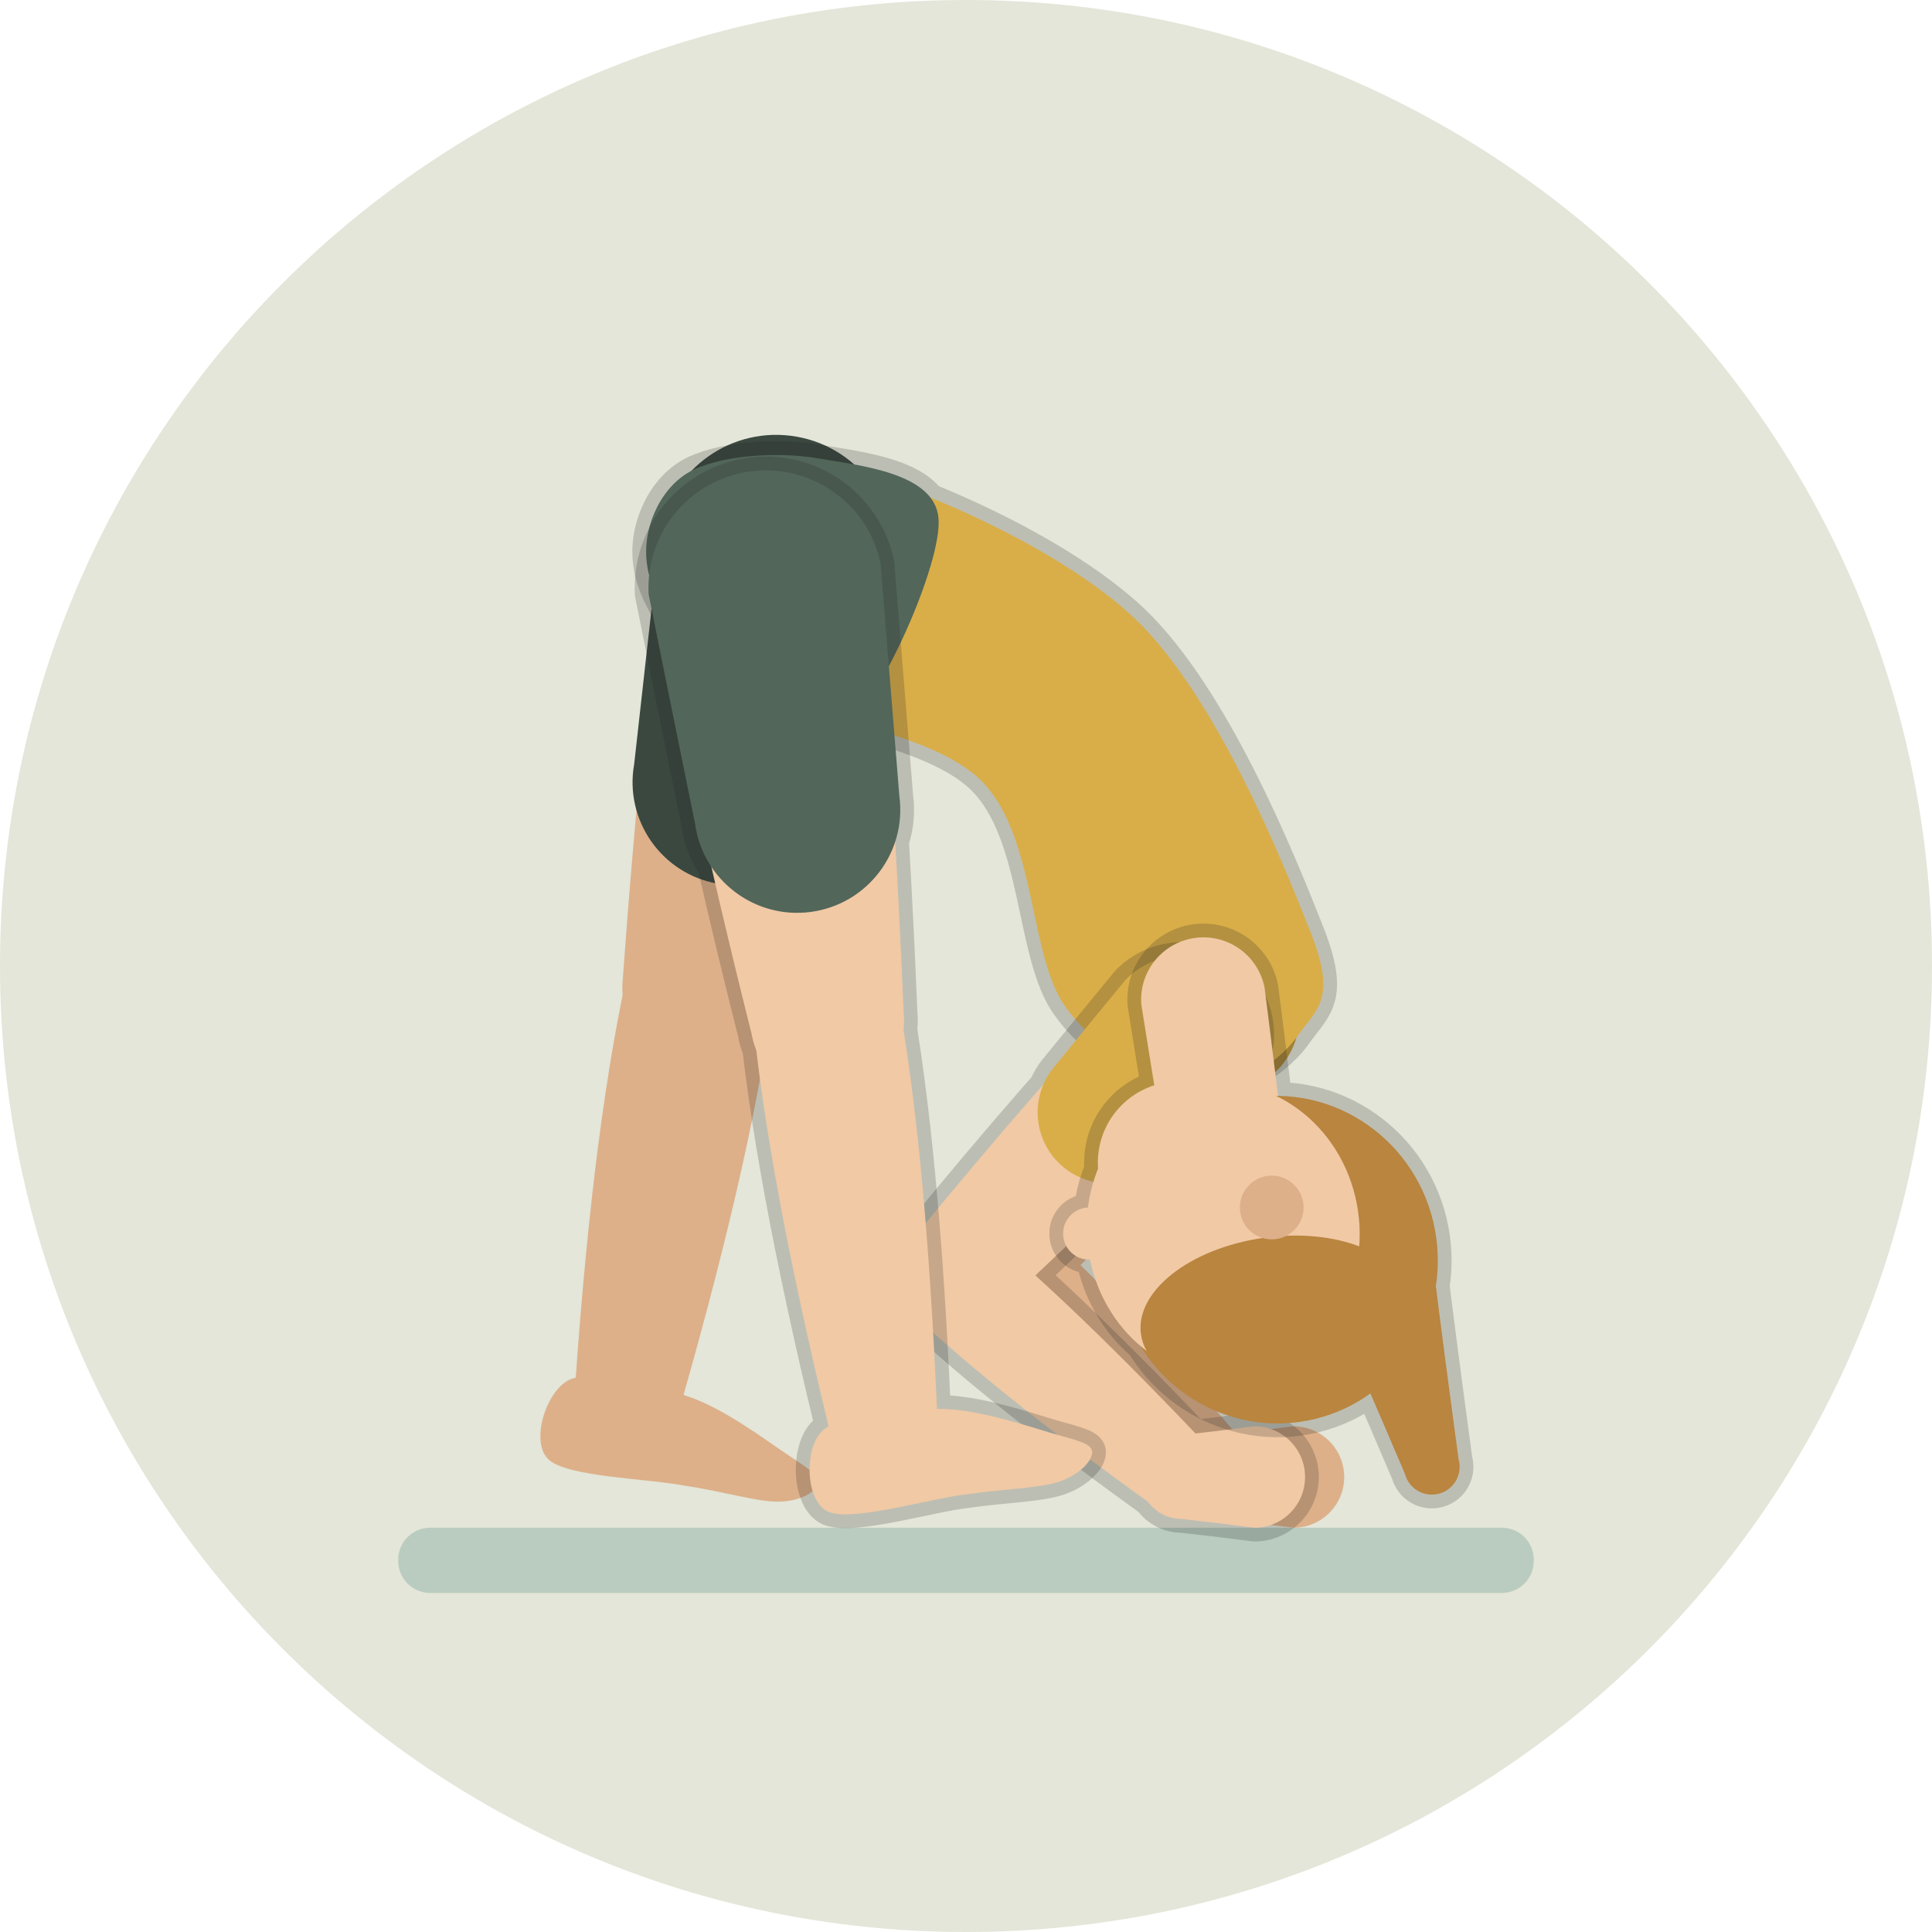
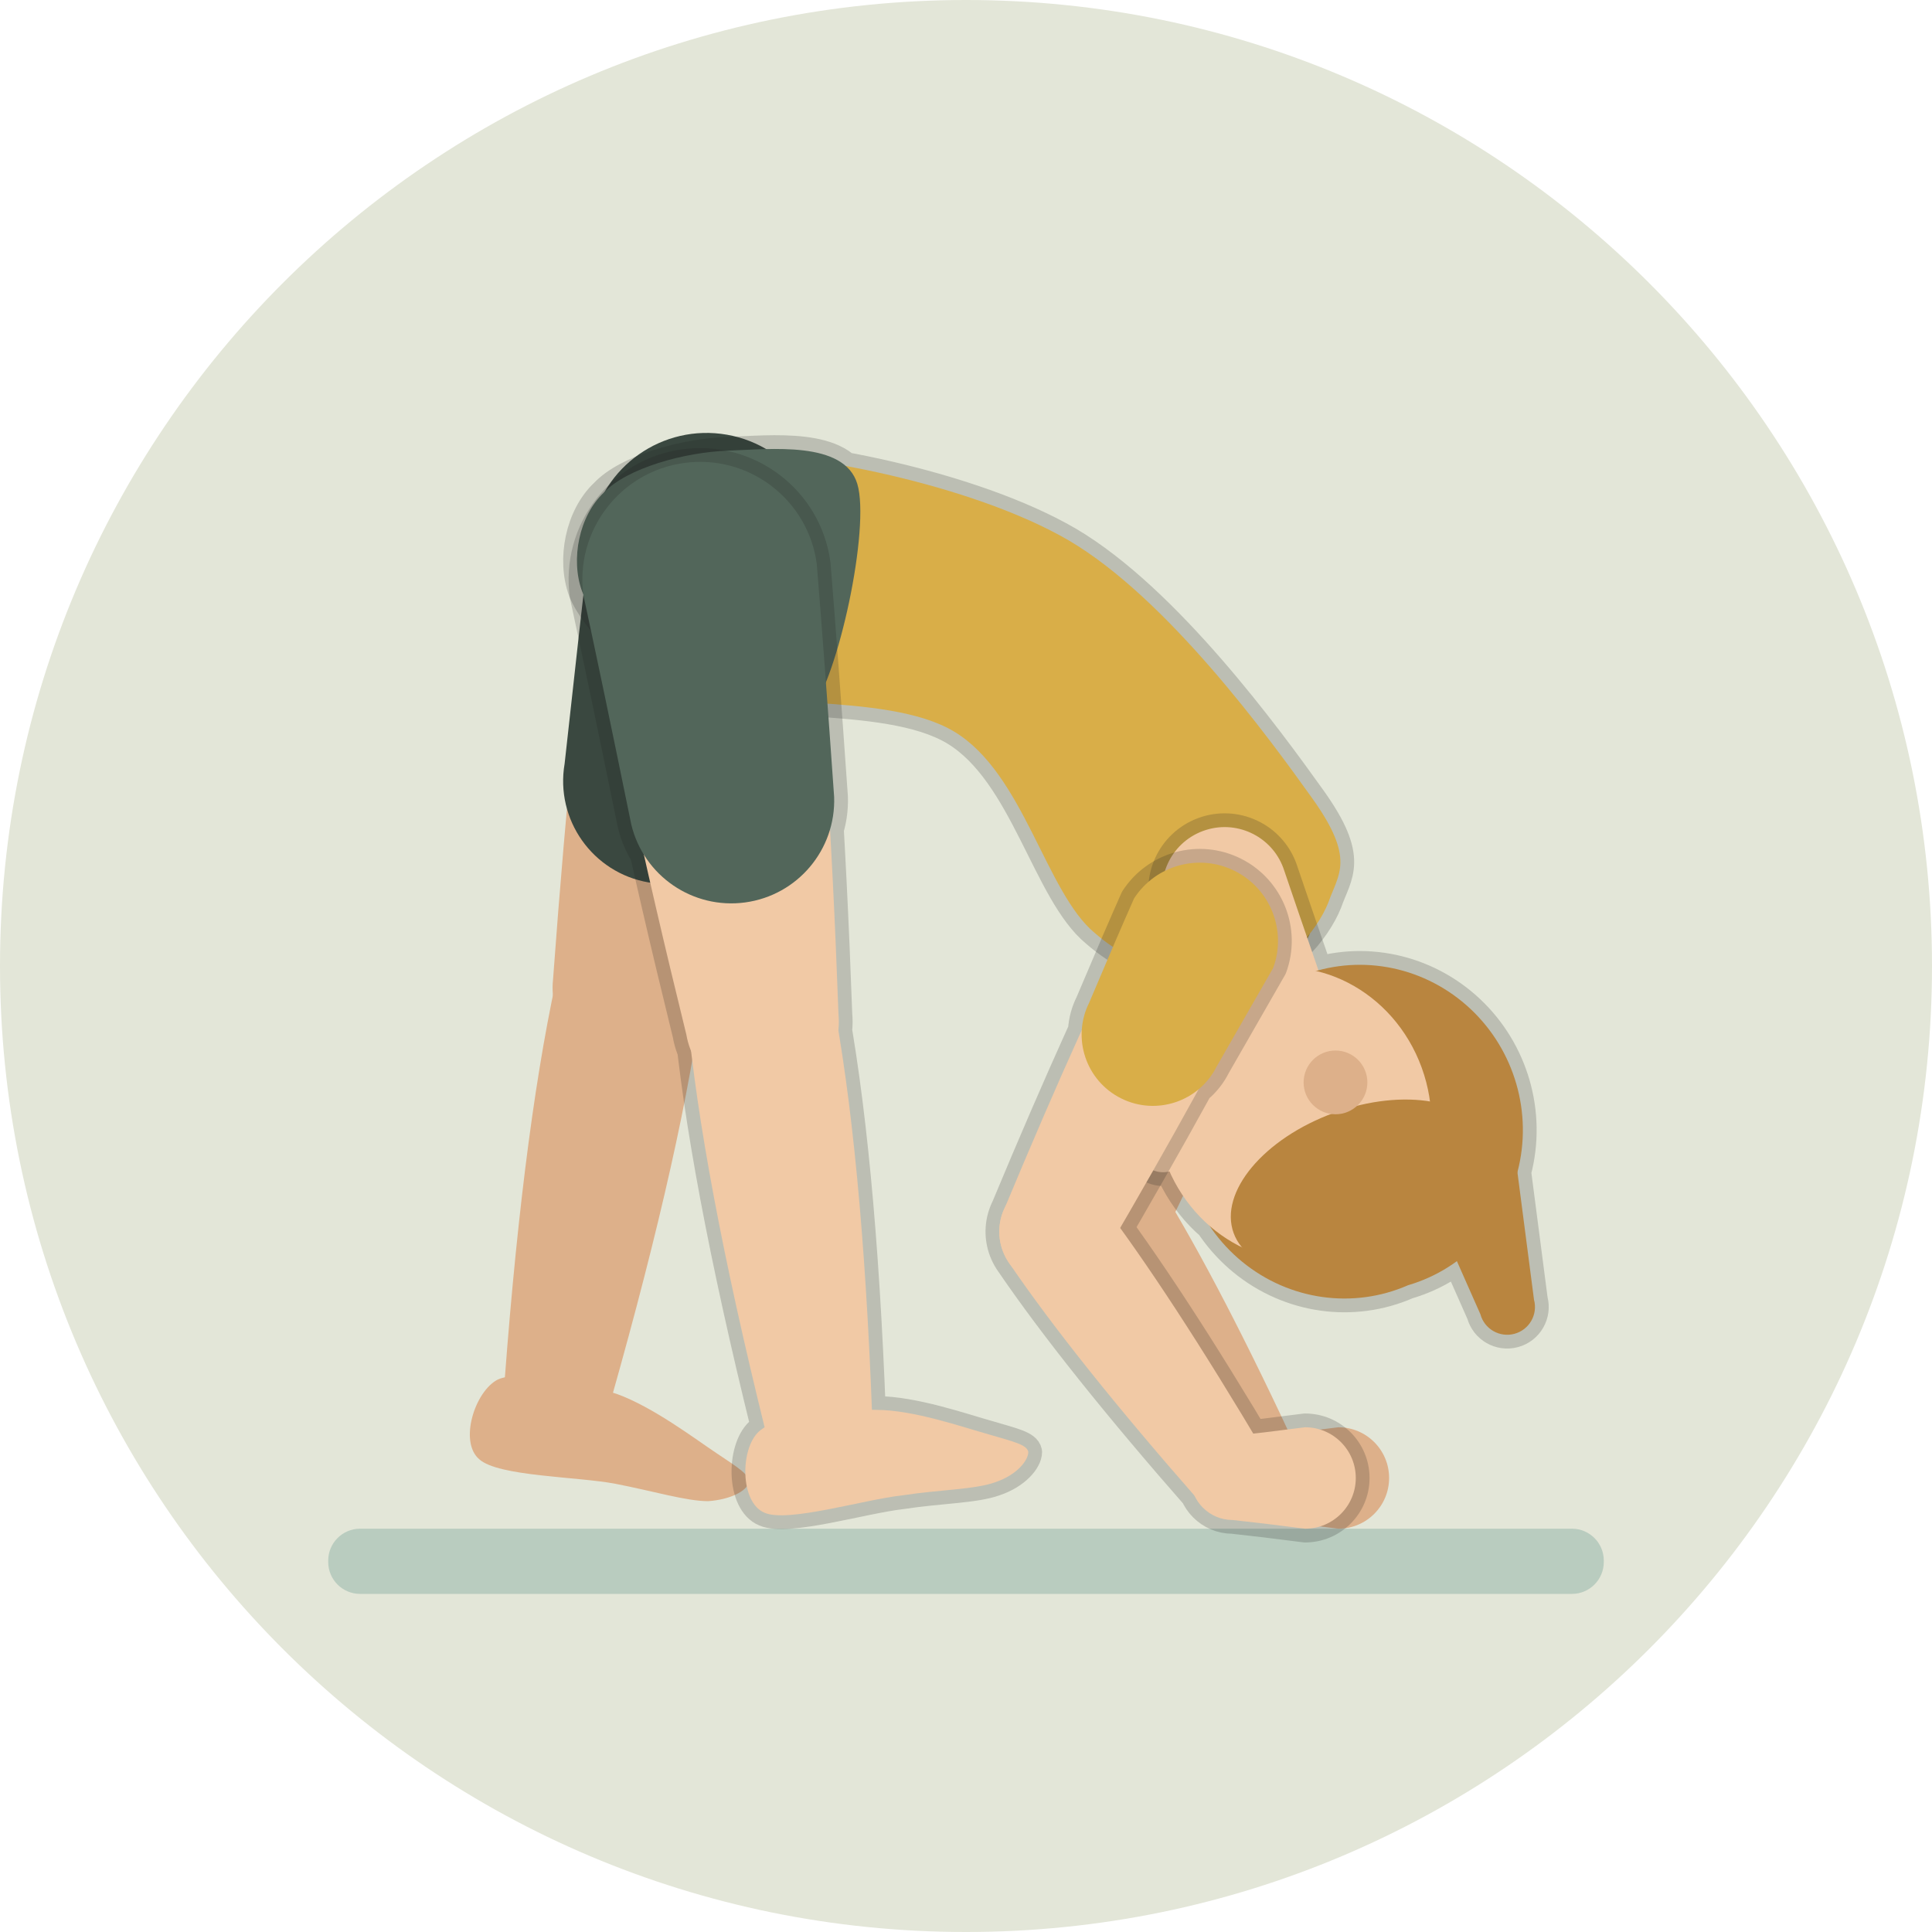
<svg xmlns="http://www.w3.org/2000/svg" viewBox="0 0 200 200" width="400" height="400" role="img" aria-label="Figure facing forward in a wide stance, folded forward with hands on the floor between the feet.">
  <circle cx="100" cy="100" r="100" fill="#E3E6D8" />
  <clipPath id="c1mohr8h">
    <circle cx="100" cy="100" r="100" />
  </clipPath>
  <g clip-path="url(#c1mohr8h)">
-     <g transform="translate(100.0 158.9) scale(1.500)">
-       <rect x="-39.182" y="-0.5" width="78.363" height="4.5" rx="2.2" fill="#B9CCBF" />
+     <g transform="translate(100.0 159.0) scale(1.500)">
+       <rect x="-44.015" y="-0.5" width="88.031" height="4.5" rx="2.2" fill="#B9CCBF" />
      <g>
-         <path d="M14.1 -39.0Q8.3 -32.4 -0.4 -21.0A3.8 3.8 0 0 0 5.3 -16.0Q15.4 -26.1 21.1 -32.8A4.7 4.7 0 0 0 14.1 -39.0Z" fill="#DDB08A" />
-         <path d="M13.5 -39.4Q11.7 -37.1 8.8 -33.2A4.9 4.9 0 0 0 16.1 -26.7Q19.6 -30.2 21.7 -32.3A5.4 5.4 0 0 0 13.5 -39.4Z" fill="#C29A3C" />
-         <path d="M-0.2 -15.8Q5.4 -10.1 15.7 -2.0A2.8 2.8 0 0 0 19.5 -6.0Q11.0 -15.9 5.1 -21.3A3.8 3.8 0 0 0 -0.2 -15.8Z" fill="#DDB08A" />
-         <path d="M17.6 -1.1Q19.5 -0.9 22.6 -0.5A3.5 3.5 0 0 0 22.6 -7.5Q19.5 -7.1 17.6 -6.9A2.9 2.9 0 0 0 17.6 -1.1Z" fill="#DDB08A" />
+         <path d="M14.3 -45.3Q11.0 -37.2 6.6 -23.6A3.8 3.8 0 0 0 13.7 -20.8Q19.9 -33.6 23.0 -41.8A4.7 4.7 0 0 0 14.3 -45.3Z" fill="#DDB08A" />
+         <path d="M13.7 -45.5Q12.7 -42.7 11.2 -38.1A4.9 4.9 0 0 0 20.3 -34.4Q22.4 -38.8 23.7 -41.5A5.4 5.4 0 0 0 13.7 -45.5Z" fill="#C29A3C" />
+         <path d="M6.9 -20.3Q10.7 -13.2 18.3 -2.6A2.8 2.8 0 0 0 23.1 -5.4Q17.6 -17.3 13.4 -24.1A3.8 3.8 0 0 0 6.9 -20.3Z" fill="#DDB08A" />
+         <path d="M20.7 -1.1Q22.6 -0.9 25.7 -0.5A3.5 3.5 0 0 0 25.7 -7.5Q22.6 -7.1 20.7 -6.9A2.9 2.9 0 0 0 20.7 -1.1Z" fill="#DDB08A" />
      </g>
      <g>
-         <path d="M-23.5 -38.2Q-25.9 -27.0 -27.1 -8.4A3.5 3.5 0 0 0 -20.2 -7.2Q-15.0 -25.1 -13.4 -36.4A5.1 5.1 0 0 0 -23.5 -38.2Z" fill="#DDB08A" />
-         <path d="M-20.5 -69.1Q-22.3 -57.5 -23.7 -38.2A5.3 5.3 0 0 0 -13.3 -36.4Q-8.0 -55.0 -5.7 -66.5A7.5 7.5 0 0 0 -20.5 -69.1Z" fill="#DDB08A" />
-         <path d="M-21.1 -69.2Q-21.8 -63.1 -22.9 -53.2A7.1 7.1 0 0 0 -8.9 -50.7Q-6.6 -60.5 -5.1 -66.4A8.1 8.1 0 0 0 -21.1 -69.2Z" fill="#3A4840" />
-         <path d="M-23.7 -4.2A3.6 3.6 0.0 1 0 -23.7 -11.4A3.6 3.6 0.0 1 0 -23.7 -4.2Z" fill="#DDB08A" />
-         <path d="M-27.4 -10.7C-29.0 -9.9 -30.1 -6.4 -28.8 -5.2C-27.5 -4.0 -22.0 -3.9 -19.4 -3.4C-16.7 -3.0 -14.5 -2.3 -13.0 -2.3C-11.4 -2.3 -10.3 -3.0 -10.2 -3.6C-10.1 -4.1 -10.9 -4.6 -12.4 -5.6C-13.9 -6.6 -16.8 -8.8 -19.3 -9.6C-21.8 -10.5 -25.9 -11.4 -27.4 -10.7Z" fill="#DDB08A" />
+         <path d="M-28.3 -38.3Q-30.7 -27.2 -32.0 -8.5A3.5 3.5 0 0 0 -25.1 -7.3Q-19.9 -25.3 -18.3 -36.5A5.1 5.1 0 0 0 -28.3 -38.3Z" fill="#DDB08A" />
+         <path d="M-25.3 -69.3Q-27.1 -57.6 -28.5 -38.4A5.3 5.3 0 0 0 -18.1 -36.5Q-12.8 -55.1 -10.5 -66.7A7.5 7.5 0 0 0 -25.3 -69.3Z" fill="#DDB08A" />
+         <path d="M-25.9 -69.4Q-26.6 -63.3 -27.7 -53.3A7.1 7.1 0 0 0 -13.7 -50.9Q-11.4 -60.6 -9.9 -66.6A8.1 8.1 0 0 0 -25.9 -69.4Z" fill="#3A4840" />
+         <path d="M-28.5 -4.3A3.6 3.6 0.0 1 0 -28.5 -11.5A3.6 3.6 0.0 1 0 -28.5 -4.3Z" fill="#DDB08A" />
+         <path d="M-32.3 -10.8C-33.9 -10.0 -35.0 -6.5 -33.6 -5.3C-32.3 -4.1 -26.8 -4.1 -24.2 -3.6C-21.6 -3.1 -19.3 -2.4 -17.8 -2.4C-16.3 -2.5 -15.1 -3.1 -15.0 -3.7C-14.9 -4.2 -15.7 -4.7 -17.2 -5.7C-18.7 -6.7 -21.6 -8.9 -24.1 -9.8C-26.6 -10.6 -30.7 -11.5 -32.3 -10.8Z" fill="#DDB08A" />
      </g>
      <g>
-         <path d="M-10.3 -74.1C-5.1 -73.1 6.0 -68.6 11.7 -63.2C17.3 -57.8 21.8 -46.6 23.7 -41.8C25.6 -37.1 24.3 -36.4 23.0 -34.6C21.8 -32.8 18.9 -30.7 16.2 -31.0C13.5 -31.3 9.4 -32.9 6.9 -36.4C4.3 -39.9 4.9 -48.3 1.0 -52.1C-3.0 -56.0 -13.4 -56.5 -16.8 -59.4C-20.2 -62.3 -20.5 -67.1 -19.4 -69.6C-18.3 -72.0 -15.5 -75.2 -10.3 -74.1ZM-10.2 -74.3C-7.3 -73.8 -2.2 -73.3 -1.9 -70.2C-1.6 -67.1 -6.0 -57.3 -8.5 -55.5C-11.0 -53.6 -14.7 -57.3 -17.0 -59.2C-19.2 -61.1 -21.7 -64.5 -22.0 -66.9C-22.4 -69.3 -21.2 -72.1 -19.2 -73.3C-17.2 -74.5 -13.1 -74.8 -10.2 -74.3Z" fill="#1E1F1D" stroke="#1E1F1D" stroke-width="1.9" stroke-linejoin="round" opacity="0.2" />
-         <path d="M-10.3 -74.1C-5.1 -73.1 6.0 -68.6 11.7 -63.2C17.3 -57.8 21.8 -46.6 23.7 -41.8C25.6 -37.1 24.3 -36.4 23.0 -34.6C21.8 -32.8 18.9 -30.7 16.2 -31.0C13.5 -31.3 9.4 -32.9 6.9 -36.4C4.3 -39.9 4.9 -48.3 1.0 -52.1C-3.0 -56.0 -13.4 -56.5 -16.8 -59.4C-20.2 -62.3 -20.5 -67.1 -19.4 -69.6C-18.3 -72.0 -15.5 -75.2 -10.3 -74.1Z" fill="#D9AE48" />
-         <path d="M-10.2 -74.3C-7.3 -73.8 -2.2 -73.3 -1.9 -70.2C-1.6 -67.1 -6.0 -57.3 -8.5 -55.5C-11.0 -53.6 -14.7 -57.3 -17.0 -59.2C-19.2 -61.1 -21.7 -64.5 -22.0 -66.9C-22.4 -69.3 -21.2 -72.1 -19.2 -73.3C-17.2 -74.5 -13.1 -74.8 -10.2 -74.3Z" fill="#52665A" />
+         <path d="M-16.5 -74.7C-11.2 -74.8 0.4 -72.6 7.1 -68.7C13.9 -64.7 20.9 -55.1 23.9 -50.9C26.9 -46.7 25.7 -45.7 25.0 -43.7C24.2 -41.7 21.9 -39.0 19.2 -38.6C16.5 -38.2 12.2 -38.7 8.9 -41.6C5.5 -44.4 4.0 -52.6 -0.8 -55.5C-5.6 -58.4 -15.9 -56.8 -19.8 -59.0C-23.8 -61.1 -25.0 -65.7 -24.5 -68.3C-23.9 -71.0 -21.8 -74.7 -16.5 -74.7ZM-16.4 -74.9C-13.5 -75.0 -8.4 -75.6 -7.5 -72.6C-6.6 -69.6 -8.8 -59.2 -10.8 -56.8C-12.9 -54.5 -17.3 -57.3 -19.9 -58.7C-22.5 -60.1 -25.6 -63.0 -26.5 -65.2C-27.3 -67.4 -26.7 -70.4 -25.0 -72.0C-23.4 -73.7 -19.4 -74.8 -16.4 -74.9Z" fill="#1E1F1D" stroke="#1E1F1D" stroke-width="1.9" stroke-linejoin="round" opacity="0.2" />
+         <path d="M-16.5 -74.7C-11.2 -74.8 0.4 -72.6 7.1 -68.7C13.9 -64.7 20.9 -55.1 23.9 -50.9C26.9 -46.7 25.7 -45.7 25.0 -43.7C24.2 -41.7 21.9 -39.0 19.2 -38.6C16.5 -38.2 12.2 -38.7 8.9 -41.6C5.5 -44.4 4.0 -52.6 -0.8 -55.5C-5.6 -58.4 -15.9 -56.8 -19.8 -59.0C-23.8 -61.1 -25.0 -65.7 -24.5 -68.3C-23.9 -71.0 -21.8 -74.7 -16.5 -74.7Z" fill="#D9AE48" />
+         <path d="M-16.4 -74.9C-13.5 -75.0 -8.4 -75.6 -7.5 -72.6C-6.6 -69.6 -8.8 -59.2 -10.8 -56.8C-12.9 -54.5 -17.3 -57.3 -19.9 -58.7C-22.5 -60.1 -25.6 -63.0 -26.5 -65.2C-27.3 -67.4 -26.7 -70.4 -25.0 -72.0C-23.4 -73.7 -19.4 -74.8 -16.4 -74.9Z" fill="#52665A" />
      </g>
      <g>
-         <path d="M11.5 -37.8Q5.4 -31.5 -3.7 -20.4A3.8 3.8 0 0 0 1.9 -15.2Q12.3 -24.9 18.3 -31.3A4.7 4.7 0 0 0 11.5 -37.8ZM11.0 -38.3Q9.1 -36.0 6.0 -32.2A4.9 4.9 0 0 0 13.1 -25.5Q16.6 -28.8 18.8 -30.8A5.4 5.4 0 0 0 11.0 -38.3ZM-3.4 -15.0Q2.5 -9.5 13.1 -1.9A2.8 2.8 0 0 0 16.7 -6.1Q7.7 -15.6 1.6 -20.7A3.8 3.8 0 0 0 -3.4 -15.0ZM14.9 -1.1Q16.8 -0.9 19.9 -0.5A3.5 3.5 0 0 0 19.9 -7.5Q16.8 -7.1 14.9 -6.9A2.9 2.9 0 0 0 14.9 -1.1Z" fill="#1E1F1D" stroke="#1E1F1D" stroke-width="1.9" stroke-linejoin="round" opacity="0.2" />
-         <path d="M11.5 -37.8Q5.4 -31.5 -3.7 -20.4A3.8 3.8 0 0 0 1.9 -15.2Q12.3 -24.9 18.3 -31.3A4.7 4.7 0 0 0 11.5 -37.8Z" fill="#F1C9A5" />
-         <path d="M11.0 -38.3Q9.1 -36.0 6.0 -32.2A4.9 4.9 0 0 0 13.1 -25.5Q16.6 -28.8 18.8 -30.8A5.4 5.4 0 0 0 11.0 -38.3Z" fill="#D9AE48" />
-         <path d="M-3.4 -15.0Q2.5 -9.5 13.1 -1.9A2.8 2.8 0 0 0 16.7 -6.1Q7.7 -15.6 1.6 -20.7A3.8 3.8 0 0 0 -3.4 -15.0Z" fill="#F1C9A5" />
-         <path d="M14.9 -1.1Q16.8 -0.9 19.9 -0.5A3.5 3.5 0 0 0 19.9 -7.5Q16.8 -7.1 14.9 -6.9A2.9 2.9 0 0 0 14.9 -1.1Z" fill="#F1C9A5" />
+         <path d="M13.8 -43.1Q16.1 -37.3 19.8 -27.7A4.0 4.0 0 0 0 27.3 -30.5Q23.9 -40.2 21.9 -46.1A4.3 4.3 0 0 0 13.8 -43.1ZM30.5 -26.6Q32.4 -22.3 35.5 -15.3A1.9 1.9 0 0 0 39.2 -16.3Q38.2 -24.0 37.6 -28.6A3.7 3.7 0 0 0 30.5 -26.6ZM22.8 -38.5A11.1 11.3 160.0 1 0 30.5 -17.3A11.1 11.3 160.0 1 0 22.8 -38.5ZM19.1 -38.7A9.4 10.2 160.0 1 0 26.1 -19.5A9.4 10.2 160.0 1 0 19.1 -38.7ZM18.6 -27.4A5.6 5.6 0.0 1 0 18.6 -38.6A5.6 5.6 0.0 1 0 18.6 -27.4ZM13.6 -25.1A1.8 1.8 0.0 1 0 13.6 -28.7A1.8 1.8 0.0 1 0 13.6 -25.1ZM25.4 -29.2A9.3 5.4 160.0 1 0 29.1 -19.0A9.3 5.4 160.0 1 0 25.4 -29.2ZM25.5 -29.1A2.2 2.2 0.0 1 0 25.5 -33.5A2.2 2.2 0.0 1 0 25.5 -29.1Z" fill="#1E1F1D" stroke="#1E1F1D" stroke-width="1.9" stroke-linejoin="round" opacity="0.2" />
+         <path d="M13.8 -43.1Q16.1 -37.3 19.8 -27.7A4.0 4.0 0 0 0 27.3 -30.5Q23.9 -40.2 21.9 -46.1A4.3 4.3 0 0 0 13.8 -43.1Z" fill="#F1C9A5" />
+         <path d="M30.5 -26.6Q32.4 -22.3 35.5 -15.3A1.9 1.9 0 0 0 39.2 -16.3Q38.2 -24.0 37.6 -28.6A3.7 3.7 0 0 0 30.5 -26.6Z" fill="#B9853F" />
+         <path d="M22.8 -38.5A11.1 11.3 160.0 1 0 30.5 -17.3A11.1 11.3 160.0 1 0 22.8 -38.5Z" fill="#B9853F" />
+         <path d="M19.1 -38.7A9.4 10.2 160.0 1 0 26.1 -19.5A9.4 10.2 160.0 1 0 19.1 -38.7Z" fill="#F1C9A5" />
+         <path d="M18.6 -27.4A5.6 5.6 0.0 1 0 18.6 -38.6A5.6 5.6 0.0 1 0 18.6 -27.4Z" fill="#F1C9A5" />
+         <path d="M13.6 -25.1A1.8 1.8 0.0 1 0 13.6 -28.7A1.8 1.8 0.0 1 0 13.6 -25.1Z" fill="#F1C9A5" />
+         <path d="M25.4 -29.2A9.3 5.4 160.0 1 0 29.1 -19.0A9.3 5.4 160.0 1 0 25.4 -29.2Z" fill="#B9853F" />
+         <path d="M25.5 -29.1A2.2 2.2 0.0 1 0 25.5 -33.5A2.2 2.2 0.0 1 0 25.5 -29.1Z" fill="#DDB08A" />
      </g>
      <g>
-         <path d="M12.1 -36.6Q13.1 -30.4 14.7 -20.3A4.0 4.0 0 0 0 22.6 -21.4Q21.4 -31.6 20.6 -37.8A4.3 4.3 0 0 0 12.1 -36.6ZM25.1 -16.2Q27.1 -11.7 30.3 -4.2A1.9 1.9 0 0 0 34.0 -5.2Q32.9 -13.3 32.3 -18.2A3.7 3.7 0 0 0 25.1 -16.2ZM19.9 -30.2A11.1 11.3 172.0 1 0 23.0 -7.8A11.1 11.3 172.0 1 0 19.9 -30.2ZM16.3 -31.1A9.4 10.2 172.0 1 0 19.2 -10.9A9.4 10.2 172.0 1 0 16.3 -31.1ZM14.7 -20.1A5.6 5.6 0.0 1 0 14.7 -31.3A5.6 5.6 0.0 1 0 14.7 -20.1ZM8.5 -19.0A1.8 1.8 0.0 1 0 8.5 -22.6A1.8 1.8 0.0 1 0 8.5 -19.0ZM20.5 -20.5A9.3 5.4 172.0 1 0 22.1 -9.8A9.3 5.4 172.0 1 0 20.5 -20.5ZM21.1 -20.4A2.2 2.2 0.0 1 0 21.1 -24.8A2.2 2.2 0.0 1 0 21.1 -20.4Z" fill="#1E1F1D" stroke="#1E1F1D" stroke-width="1.9" stroke-linejoin="round" opacity="0.2" />
-         <path d="M12.1 -36.6Q13.1 -30.4 14.7 -20.3A4.0 4.0 0 0 0 22.6 -21.4Q21.4 -31.6 20.6 -37.8A4.3 4.3 0 0 0 12.1 -36.6Z" fill="#F1C9A5" />
-         <path d="M25.1 -16.2Q27.1 -11.7 30.3 -4.2A1.9 1.9 0 0 0 34.0 -5.2Q32.9 -13.3 32.3 -18.2A3.7 3.7 0 0 0 25.1 -16.2Z" fill="#B9853F" />
-         <path d="M19.9 -30.2A11.1 11.3 172.0 1 0 23.0 -7.8A11.1 11.3 172.0 1 0 19.9 -30.2Z" fill="#B9853F" />
-         <path d="M16.3 -31.1A9.4 10.2 172.0 1 0 19.2 -10.9A9.4 10.2 172.0 1 0 16.3 -31.1Z" fill="#F1C9A5" />
-         <path d="M14.7 -20.1A5.6 5.6 0.0 1 0 14.7 -31.3A5.6 5.6 0.0 1 0 14.7 -20.1Z" fill="#F1C9A5" />
-         <path d="M8.5 -19.0A1.8 1.8 0.0 1 0 8.5 -22.6A1.8 1.8 0.0 1 0 8.5 -19.0Z" fill="#F1C9A5" />
-         <path d="M20.5 -20.5A9.3 5.4 172.0 1 0 22.1 -9.8A9.3 5.4 172.0 1 0 20.5 -20.5Z" fill="#B9853F" />
-         <path d="M21.1 -20.4A2.2 2.2 0.0 1 0 21.1 -24.8A2.2 2.2 0.0 1 0 21.1 -20.4Z" fill="#DDB08A" />
+         <path d="M-19.1 -34.6Q-17.9 -23.3 -13.3 -5.1A3.5 3.5 0 0 0 -6.4 -6.1Q-7.0 -24.8 -9.0 -36.0A5.1 5.1 0 0 0 -19.1 -34.6ZM-25.8 -65.0Q-23.9 -53.3 -19.3 -34.6A5.3 5.3 0 0 0 -8.8 -36.0Q-9.5 -55.4 -10.9 -67.1A7.5 7.5 0 0 0 -25.8 -65.0ZM-26.4 -64.9Q-25.1 -58.9 -23.1 -49.1A7.1 7.1 0 0 0 -9.1 -51.0Q-9.8 -61.0 -10.3 -67.1A8.1 8.1 0 0 0 -26.4 -64.9ZM-9.8 -2.0A3.6 3.6 0.0 1 0 -9.8 -9.2A3.6 3.6 0.0 1 0 -9.8 -2.0ZM-14.3 -7.2C-15.6 -6.0 -15.6 -2.3 -13.9 -1.6C-12.3 -0.9 -7.1 -2.5 -4.4 -2.8C-1.8 -3.2 0.6 -3.2 2.0 -3.7C3.5 -4.2 4.3 -5.2 4.3 -5.8C4.2 -6.3 3.3 -6.5 1.6 -7.0C-0.2 -7.5 -3.6 -8.7 -6.2 -8.7C-8.9 -8.8 -13.0 -8.4 -14.3 -7.2Z" fill="#1E1F1D" stroke="#1E1F1D" stroke-width="1.9" stroke-linejoin="round" opacity="0.2" />
+         <path d="M-19.1 -34.6Q-17.9 -23.3 -13.3 -5.1A3.5 3.5 0 0 0 -6.4 -6.1Q-7.0 -24.8 -9.0 -36.0A5.1 5.1 0 0 0 -19.1 -34.6Z" fill="#F1C9A5" />
+         <path d="M-25.8 -65.0Q-23.9 -53.3 -19.3 -34.6A5.3 5.3 0 0 0 -8.8 -36.0Q-9.5 -55.4 -10.9 -67.1A7.5 7.5 0 0 0 -25.8 -65.0Z" fill="#F1C9A5" />
+         <path d="M-26.4 -64.9Q-25.1 -58.9 -23.1 -49.1A7.1 7.1 0 0 0 -9.1 -51.0Q-9.8 -61.0 -10.3 -67.1A8.1 8.1 0 0 0 -26.4 -64.9Z" fill="#52665A" />
+         <path d="M-9.8 -2.0A3.6 3.6 0.0 1 0 -9.8 -9.2A3.6 3.6 0.0 1 0 -9.8 -2.0Z" fill="#F1C9A5" />
+         <path d="M-14.3 -7.2C-15.6 -6.0 -15.6 -2.3 -13.9 -1.6C-12.3 -0.9 -7.1 -2.5 -4.4 -2.8C-1.8 -3.2 0.6 -3.2 2.0 -3.7C3.5 -4.2 4.3 -5.2 4.3 -5.8C4.2 -6.3 3.3 -6.5 1.6 -7.0C-0.2 -7.5 -3.6 -8.7 -6.2 -8.7C-8.9 -8.8 -13.0 -8.4 -14.3 -7.2Z" fill="#F1C9A5" />
      </g>
      <g>
-         <path d="M-14.6 -34.6Q-13.4 -23.3 -8.9 -5.1A3.5 3.5 0 0 0 -1.9 -6.1Q-2.6 -24.8 -4.5 -36.0A5.1 5.1 0 0 0 -14.6 -34.6ZM-21.3 -65.0Q-19.5 -53.3 -14.8 -34.6A5.3 5.3 0 0 0 -4.3 -36.0Q-5.1 -55.4 -6.5 -67.1A7.5 7.5 0 0 0 -21.3 -65.0ZM-21.9 -64.9Q-20.7 -58.9 -18.7 -49.1A7.1 7.1 0 0 0 -4.6 -51.0Q-5.4 -61.0 -5.9 -67.1A8.1 8.1 0 0 0 -21.9 -64.9ZM-5.4 -2.0A3.6 3.6 0.0 1 0 -5.4 -9.2A3.6 3.6 0.0 1 0 -5.4 -2.0ZM-9.9 -7.2C-11.2 -6.0 -11.1 -2.3 -9.5 -1.6C-7.8 -0.9 -2.6 -2.5 0.0 -2.8C2.7 -3.2 5.0 -3.2 6.5 -3.7C7.9 -4.2 8.8 -5.2 8.7 -5.8C8.6 -6.3 7.8 -6.5 6.0 -7.0C4.3 -7.5 0.8 -8.7 -1.8 -8.7C-4.5 -8.8 -8.6 -8.4 -9.9 -7.2Z" fill="#1E1F1D" stroke="#1E1F1D" stroke-width="1.9" stroke-linejoin="round" opacity="0.2" />
-         <path d="M-14.6 -34.6Q-13.4 -23.3 -8.9 -5.1A3.5 3.5 0 0 0 -1.9 -6.1Q-2.6 -24.8 -4.5 -36.0A5.1 5.1 0 0 0 -14.6 -34.6Z" fill="#F1C9A5" />
-         <path d="M-21.3 -65.0Q-19.5 -53.3 -14.8 -34.6A5.3 5.3 0 0 0 -4.3 -36.0Q-5.1 -55.4 -6.5 -67.1A7.5 7.5 0 0 0 -21.3 -65.0Z" fill="#F1C9A5" />
-         <path d="M-21.9 -64.9Q-20.7 -58.9 -18.7 -49.1A7.1 7.1 0 0 0 -4.6 -51.0Q-5.4 -61.0 -5.9 -67.1A8.1 8.1 0 0 0 -21.9 -64.9Z" fill="#52665A" />
-         <path d="M-5.4 -2.0A3.6 3.6 0.0 1 0 -5.4 -9.2A3.6 3.6 0.0 1 0 -5.4 -2.0Z" fill="#F1C9A5" />
-         <path d="M-9.9 -7.2C-11.2 -6.0 -11.1 -2.3 -9.5 -1.6C-7.8 -0.9 -2.6 -2.5 0.0 -2.8C2.7 -3.2 5.0 -3.2 6.5 -3.7C7.9 -4.2 8.8 -5.2 8.7 -5.8C8.6 -6.3 7.8 -6.5 6.0 -7.0C4.3 -7.5 0.8 -8.7 -1.8 -8.7C-4.5 -8.8 -8.6 -8.4 -9.9 -7.2Z" fill="#F1C9A5" />
+         <path d="M12.2 -43.7Q8.2 -35.9 2.7 -22.7A3.8 3.8 0 0 0 9.5 -19.3Q16.7 -31.6 20.6 -39.5A4.7 4.7 0 0 0 12.2 -43.7ZM11.6 -44.0Q10.4 -41.3 8.5 -36.8A4.9 4.9 0 0 0 17.3 -32.4Q19.7 -36.6 21.2 -39.2A5.4 5.4 0 0 0 11.6 -44.0ZM3.0 -18.8Q7.5 -12.2 16.1 -2.4A2.8 2.8 0 0 0 20.7 -5.6Q14.0 -16.9 9.2 -23.2A3.8 3.8 0 0 0 3.0 -18.8ZM18.4 -1.1Q20.3 -0.9 23.4 -0.5A3.5 3.5 0 0 0 23.4 -7.5Q20.3 -7.1 18.4 -6.9A2.9 2.9 0 0 0 18.4 -1.1Z" fill="#1E1F1D" stroke="#1E1F1D" stroke-width="1.9" stroke-linejoin="round" opacity="0.2" />
+         <path d="M12.2 -43.7Q8.2 -35.9 2.7 -22.7A3.8 3.8 0 0 0 9.5 -19.3Q16.7 -31.6 20.6 -39.5A4.7 4.7 0 0 0 12.2 -43.7Z" fill="#F1C9A5" />
+         <path d="M11.6 -44.0Q10.4 -41.3 8.5 -36.8A4.9 4.9 0 0 0 17.3 -32.4Q19.7 -36.6 21.2 -39.2A5.4 5.4 0 0 0 11.6 -44.0Z" fill="#D9AE48" />
+         <path d="M3.0 -18.8Q7.5 -12.2 16.1 -2.4A2.8 2.8 0 0 0 20.7 -5.6Q14.0 -16.9 9.2 -23.2A3.8 3.8 0 0 0 3.0 -18.8Z" fill="#F1C9A5" />
+         <path d="M18.4 -1.1Q20.3 -0.9 23.4 -0.5A3.5 3.5 0 0 0 23.4 -7.5Q20.3 -7.1 18.4 -6.9A2.9 2.9 0 0 0 18.4 -1.1Z" fill="#F1C9A5" />
      </g>
    </g>
  </g>
</svg>
